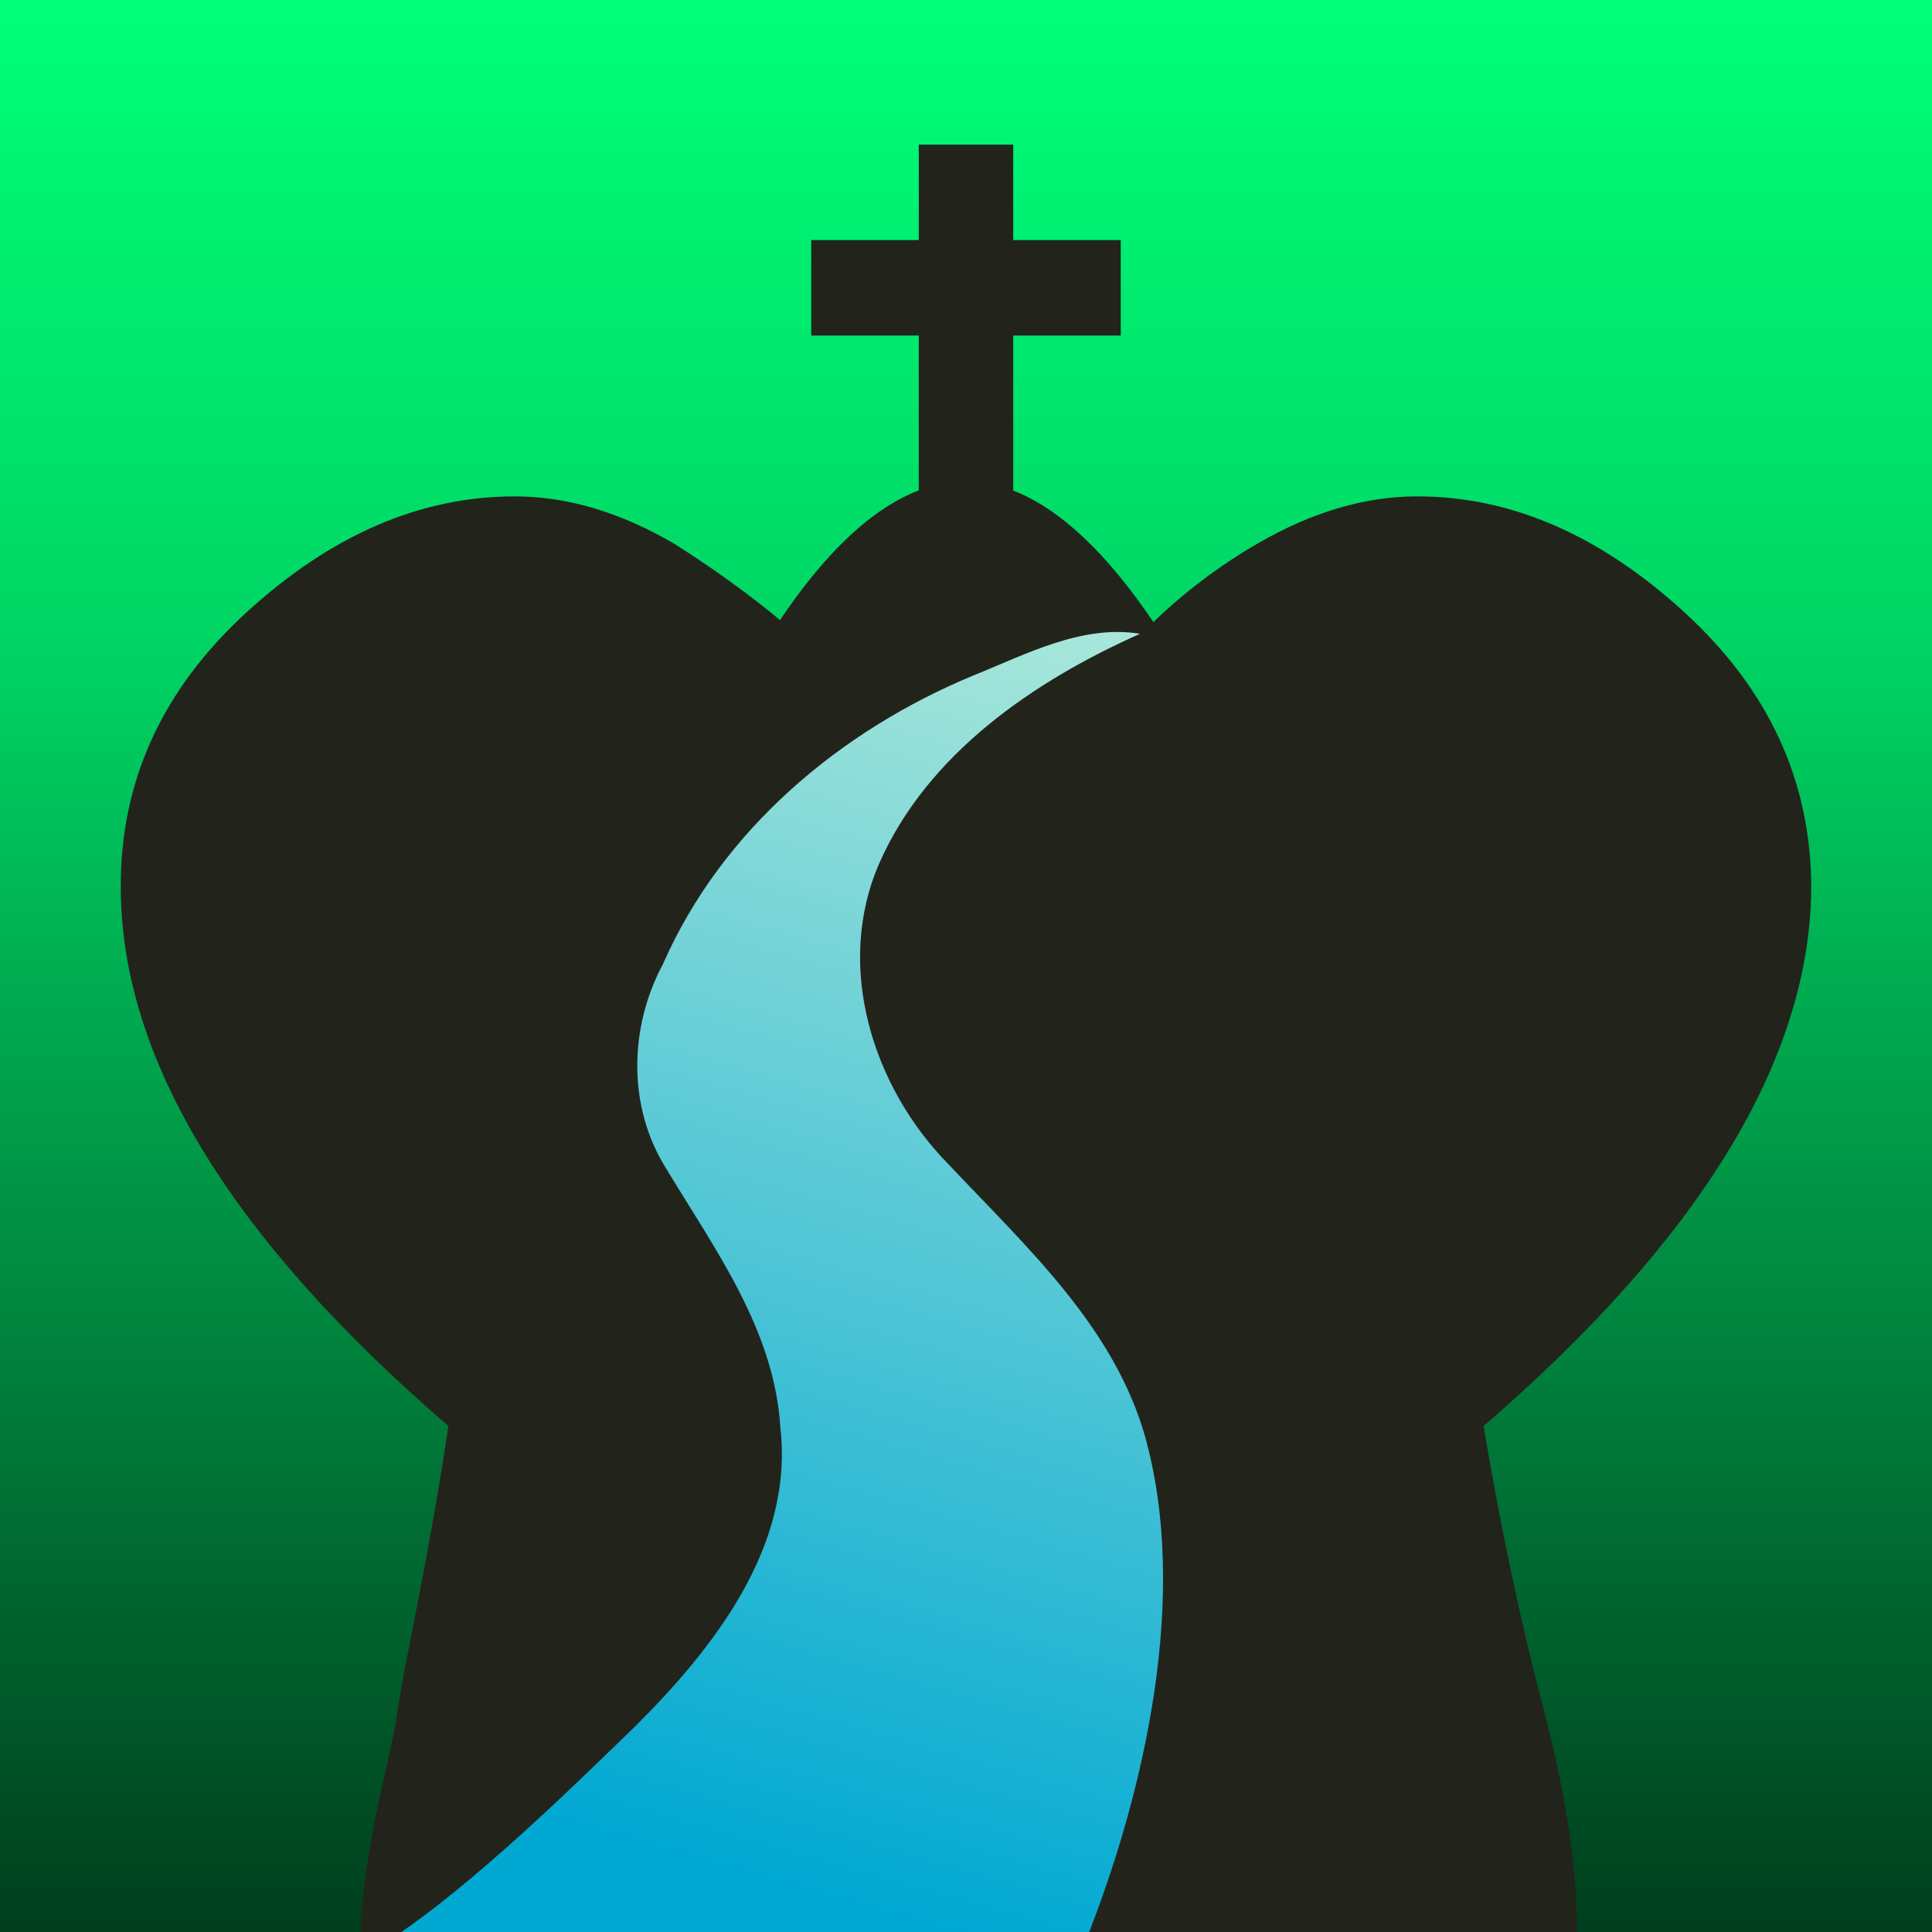
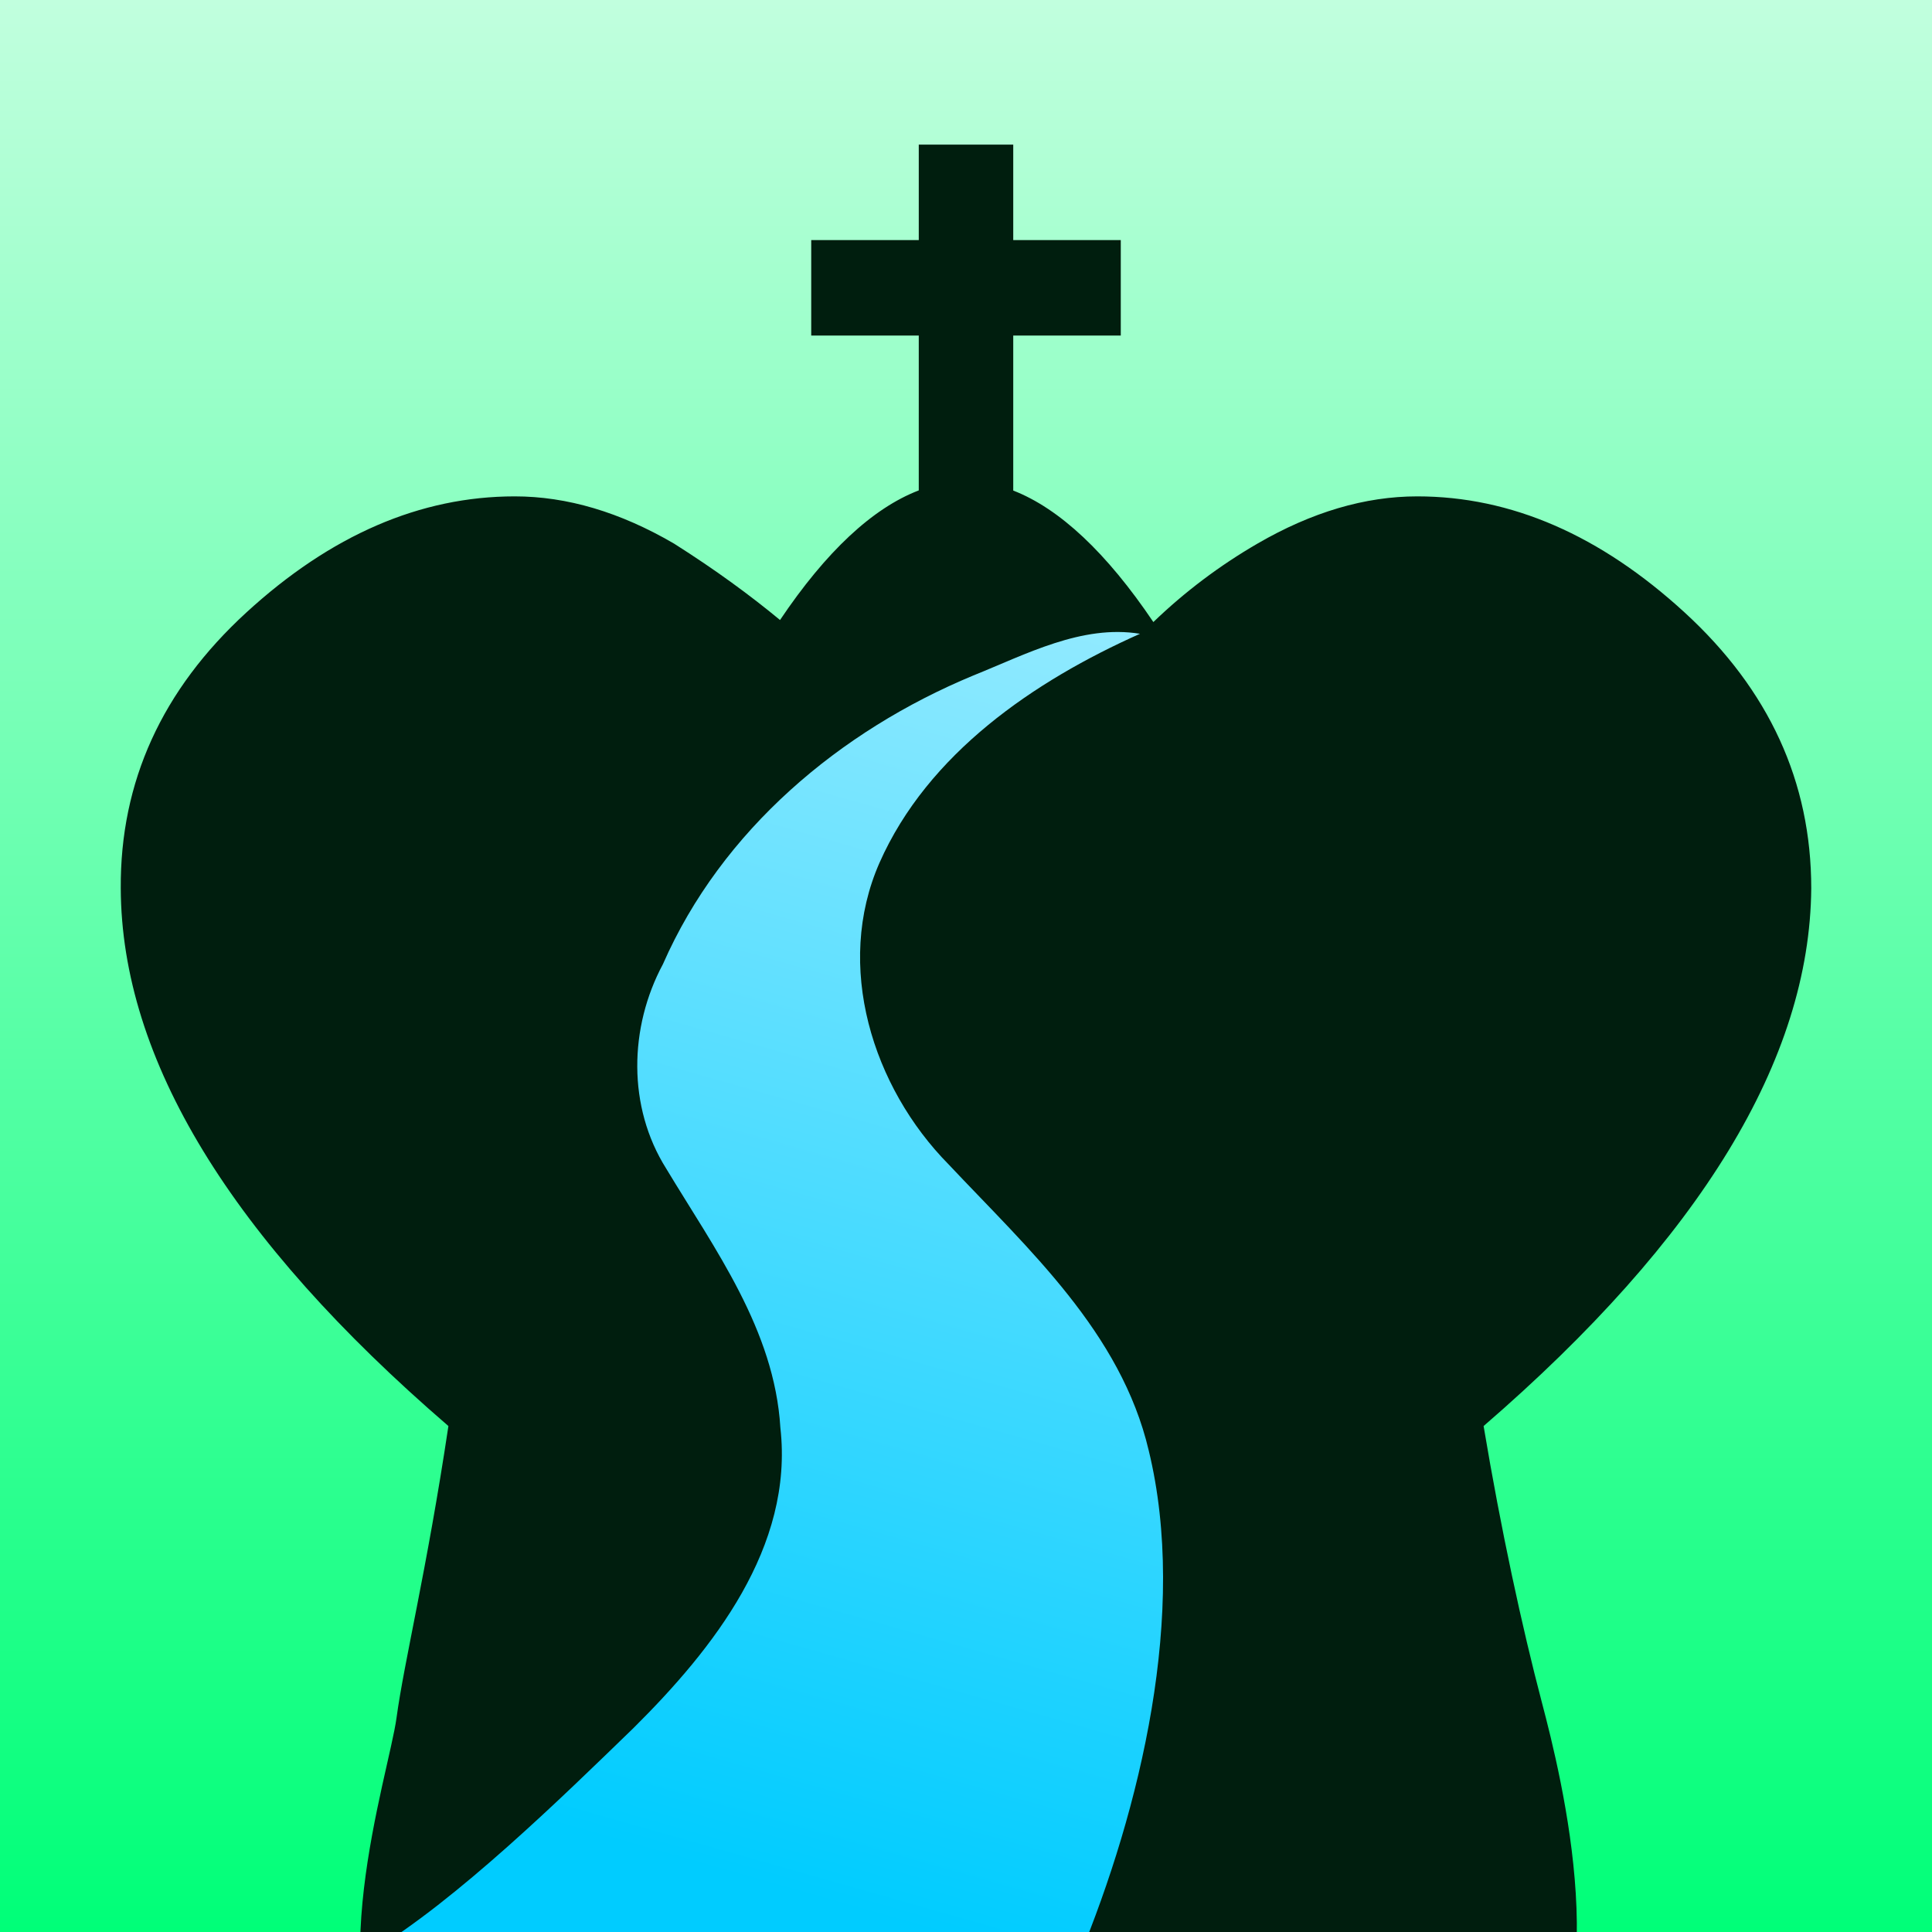
<svg xmlns="http://www.w3.org/2000/svg" xmlns:xlink="http://www.w3.org/1999/xlink" width="512" height="512" viewBox="0 0 135.467 135.467" version="1.1" id="svg8">
  <defs id="defs2">
    <linearGradient id="linearGradient2285">
-       <stop style="stop-color:#a9e7da;stop-opacity:1" offset="0" id="stop2281" />
-       <stop style="stop-color:#00a8d2;stop-opacity:1" offset="1" id="stop2283" />
+       <stop style="stop-color:#91eaff;stop-opacity:1" offset="0" id="stop2281" />
+       <stop style="stop-color:#00ccff;stop-opacity:1" offset="1" id="stop2283" />
    </linearGradient>
    <linearGradient id="linearGradient1999">
-       <stop style="stop-color:#003e1d;stop-opacity:1" offset="0" id="stop1995" />
-       <stop id="stop2359" offset="0.682" style="stop-color:#00d765;stop-opacity:1" />
-       <stop style="stop-color:#00ff78;stop-opacity:1" offset="1" id="stop1997" />
+       <stop style="stop-color:#00ff78;stop-opacity:1" offset="0" id="stop1995" />
+       <stop id="stop2359" offset="0.682" style="stop-color:#81ffbc;stop-opacity:1" />
+       <stop style="stop-color:#c1ffde;stop-opacity:1" offset="1" id="stop1997" />
    </linearGradient>
    <marker orient="auto" refY="0.0" refX="0.0" id="marker1923" style="overflow:visible">
      <path id="path1921" d="M 0.0,0.0 L 5.0,-5.0 L -12.5,0.0 L 5.0,5.0 L 0.0,0.0 z " style="fill-rule:evenodd;stroke:#000000;stroke-width:1pt;stroke-opacity:1;fill:#09ff2b;fill-opacity:1" transform="scale(0.8) translate(12.5,0)" />
    </marker>
    <marker orient="auto" refY="0.0" refX="0.0" id="marker1901" style="overflow:visible">
      <path id="path1899" d="M 0.0,0.0 L 5.0,-5.0 L -12.5,0.0 L 5.0,5.0 L 0.0,0.0 z " style="fill-rule:evenodd;stroke:#000000;stroke-width:1pt;stroke-opacity:1;fill:#09ff2b;fill-opacity:1" transform="scale(0.8) translate(12.5,0)" />
    </marker>
    <marker orient="auto" refY="0.0" refX="0.0" id="Arrow1Lstart" style="overflow:visible">
      <path id="path1623" d="M 0.0,0.0 L 5.0,-5.0 L -12.5,0.0 L 5.0,5.0 L 0.0,0.0 z " style="fill-rule:evenodd;stroke:#000000;stroke-width:1pt;stroke-opacity:1;fill:#09ff2b;fill-opacity:1" transform="scale(0.8) translate(12.5,0)" />
    </marker>
    <clipPath clipPathUnits="userSpaceOnUse" id="clipPath2035">
      <ellipse style="fill:#55ddff;fill-opacity:1;fill-rule:nonzero;stroke:#9cb0ae;stroke-width:25.966;stroke-linejoin:round;stroke-miterlimit:4;stroke-dasharray:none;stroke-opacity:1;paint-order:fill markers stroke" id="circle2037" cx="395.909" cy="386.562" rx="317.639" ry="317.061" />
    </clipPath>
    <linearGradient xlink:href="#linearGradient2285" id="linearGradient2287" x1="79.933" y1="44.439" x2="54.912" y2="132.546" gradientUnits="userSpaceOnUse" />
    <linearGradient xlink:href="#linearGradient1999" id="linearGradient885" x1="0.633" y1="24.477" x2="70.687" y2="24.477" gradientUnits="userSpaceOnUse" gradientTransform="matrix(1.933735,0,0,2.840708,-136.6908,-1.798217)" />
  </defs>
  <g id="layer4" style="display:inline">
    <rect style="fill:url(#linearGradient885);fill-opacity:1;fill-rule:nonzero;stroke:none;stroke-width:7.441;stroke-linejoin:round;stroke-miterlimit:4;stroke-dasharray:none;stroke-opacity:1;paint-order:fill markers stroke" id="rect877" width="135.467" height="135.467" x="-135.467" y="6.5185839e-15" transform="rotate(-90)" />
  </g>
  <g id="layer3" style="display:none;opacity:0.99">
    <g id="g1619" transform="matrix(0.2048587,0,0,0.2052326,-13.372,-11.60175)" style="fill:#0b2822;fill-opacity:1" clip-path="url(#clipPath2035)">
      <g style="fill:#0b2822;fill-opacity:1;stroke:#000000;stroke-miterlimit:10" transform="translate(-9.462485,0.3605645)" id="g173" stroke-miterlimit="10">
        <g style="fill:#0b2822;fill-opacity:1;stroke-linecap:round" id="g159">
          <g style="fill:#0b2822;fill-opacity:1;stroke-width:18.36" id="g155" />
        </g>
        <g style="fill:#0b2822;fill-opacity:1" id="g171">
          <g style="fill:#0b2822;fill-opacity:1;stroke-width:21.6;stroke-linecap:round" id="g167" />
          <path style="color:#000000;font-style:normal;font-variant:normal;font-weight:normal;font-stretch:normal;font-size:medium;line-height:normal;font-family:sans-serif;font-variant-ligatures:normal;font-variant-position:normal;font-variant-caps:normal;font-variant-numeric:normal;font-variant-alternates:normal;font-feature-settings:normal;text-indent:0;text-align:start;text-decoration:none;text-decoration-line:none;text-decoration-style:solid;text-decoration-color:#000000;letter-spacing:normal;word-spacing:normal;text-transform:none;writing-mode:lr-tb;direction:ltr;text-orientation:mixed;dominant-baseline:auto;baseline-shift:baseline;text-anchor:start;white-space:normal;shape-padding:0;clip-rule:nonzero;display:inline;overflow:visible;visibility:visible;opacity:1;isolation:auto;mix-blend-mode:normal;color-interpolation:sRGB;color-interpolation-filters:linearRGB;solid-color:#000000;solid-opacity:1;vector-effect:none;fill:#0b2822;fill-opacity:1;fill-rule:nonzero;stroke:none;stroke-width:30.24;stroke-linecap:butt;stroke-linejoin:miter;stroke-miterlimit:10;stroke-dasharray:none;stroke-dashoffset:0;stroke-opacity:1;color-rendering:auto;image-rendering:auto;shape-rendering:auto;text-rendering:auto;enable-background:accumulate" d="M 389.18,94.6 V 144.279 h -46.379 v 30.24 h 46.379 v 83.576 c -7.267,-5.138 -15.502,-10.888 -24.113,-16.088 -9.875,-5.964 -20.659,-11.285 -32.969,-12.896 -12.305,-1.611 -26.475,1.661 -37.518,11.277 -0.001,0.001 -0.002,0.003 -0.004,0.004 -10.448,9.084 -15.84,21.385 -18.217,34.955 -16.866,-2.396 -33.193,-4.561 -48.412,-3.877 -19.805,0.89 -40.156,8.155 -51.607,26.68 -9.579,15.477 -10.267,33.971 -7.643,53.068 0.184,1.342 0.515,2.74 0.734,4.096 -6.565,-0.084 -13.189,-0.227 -19.271,-0.332 h -0.025 l -0.027,-0.002 c -13.076,-0.179 -26.143,2.196 -36.988,10.049 -7.493,5.425 -13.029,13.779 -15.779,23.516 l -0.793,2.977 c -0.748,3.465 -1.166,7.072 -1.166,10.779 0,27.361 17.549,51.65 34.379,77.203 2.074,3.149 4.101,6.31 6.164,9.471 l 25.549,63.229 c -5.277,6.394 -8.693,13.84 -8.693,22.598 0.067,1.853 0.163,3.705 0.25,5.557 l 16.199,65 0.135,-0.033 c 1.045,6.235 4.137,11.784 7.961,15.979 4.674,5.128 10.377,8.99 16.986,12.498 13.218,7.015 30.39,12.518 51.225,17.195 41.669,9.354 97.81,14.924 159.865,14.924 62.055,0 118.196,-5.57 159.865,-14.924 20.835,-4.677 38.006,-10.18 51.225,-17.195 6.609,-3.508 12.312,-7.37 16.986,-12.498 3.824,-4.194 6.916,-9.744 7.961,-15.979 l 0.133,0.033 16.201,-65 c 0.168,-1.853 0.102,-3.702 0.049,-5.557 0,-8.685 -3.352,-16.092 -8.551,-22.459 l 25.77,-63.773 c 1.976,-3.025 3.915,-6.051 5.9,-9.064 16.83,-25.553 34.381,-49.842 34.381,-77.203 0,-3.647 -0.412,-7.193 -1.137,-10.605 -0.212,-0.831 -0.423,-1.661 -0.635,-2.492 -2.68,-10.021 -8.307,-18.626 -15.969,-24.174 -10.846,-7.853 -23.911,-10.228 -36.986,-10.049 l -0.027,0.002 h -0.027 c -6.05,0.104 -12.639,0.249 -19.17,0.334 0.219,-1.356 0.55,-2.755 0.734,-4.098 2.625,-19.098 1.936,-37.592 -7.643,-53.068 -11.452,-18.525 -31.802,-25.79 -51.607,-26.68 -15.219,-0.684 -31.547,1.481 -48.412,3.877 -2.377,-13.572 -7.772,-25.875 -18.223,-34.959 -11.043,-9.615 -25.211,-12.888 -37.516,-11.277 -12.31,1.611 -23.094,6.933 -32.969,12.896 -9.448,5.706 -18.601,12.156 -26.314,17.625 V 174.52 H 468 V 144.279 H 419.42 V 94.6 Z M 344.822,457.654 c -209.112,209.323 -104.556,104.661 0,0 z" id="path169" />
        </g>
      </g>
    </g>
  </g>
  <g id="layer6" style="display:inline">
    <g id="g2255" transform="matrix(0.07516942,0,0,0.07516942,-9.239856,-8.971074)" style="fill:#22241c;fill-opacity:1" clip-path="none">
-       <path style="fill:#22241c;fill-opacity:1;stroke-width:0.285" d="m 242.59,21.986 v 27.111 h -30.537 v 27.109 h 30.537 l -0.002,43.969 c -13.13,5.035 -26.353,17.41 -39.391,36.801 -8.364,-6.922 -18.263,-14.207 -30.096,-21.695 -15.315,-8.942 -30.393,-13.412 -45.232,-13.412 -26.825,0 -52.222,10.987 -76.193,32.961 -23.971,21.974 -35.864,48.084 -35.674,78.334 0.19,48.513 31.202,99.404 93.033,152.674 -6.153,41.068 -12.565,66.828 -14.736,82.882 -2.171,16.054 -22.959,78.864 1.367,103.182 75.095,75.072 241.206,76.903 318.526,4.125 27.152,-25.557 10.929,-90.422 5.316,-111.738 -5.614,-21.317 -11.629,-49.067 -16.539,-78.451 61.641,-53.27 92.651,-104.16 93.031,-152.674 0,-30.25 -11.986,-56.36 -35.957,-78.334 -23.971,-21.974 -49.275,-32.961 -75.91,-32.961 -14.839,0 -29.963,4.47 -45.373,13.412 -10.786,6.259 -20.637,13.687 -29.559,22.275 -13.27,-19.678 -26.629,-32.225 -39.787,-37.338 V 76.207 h 30.535 V 49.098 H 269.414 V 21.986 Z" id="path2241" clip-path="none" transform="matrix(3.285171,0,0,3.285171,182.9923,181.9962)" />
+       <path style="fill:#001e0e;fill-opacity:1;stroke-width:0.285" d="m 242.59,21.986 v 27.111 h -30.537 v 27.109 h 30.537 l -0.002,43.969 c -13.13,5.035 -26.353,17.41 -39.391,36.801 -8.364,-6.922 -18.263,-14.207 -30.096,-21.695 -15.315,-8.942 -30.393,-13.412 -45.232,-13.412 -26.825,0 -52.222,10.987 -76.193,32.961 -23.971,21.974 -35.864,48.084 -35.674,78.334 0.19,48.513 31.202,99.404 93.033,152.674 -6.153,41.068 -12.565,66.828 -14.736,82.882 -2.171,16.054 -22.959,78.864 1.367,103.182 75.095,75.072 241.206,76.903 318.526,4.125 27.152,-25.557 10.929,-90.422 5.316,-111.738 -5.614,-21.317 -11.629,-49.067 -16.539,-78.451 61.641,-53.27 92.651,-104.16 93.031,-152.674 0,-30.25 -11.986,-56.36 -35.957,-78.334 -23.971,-21.974 -49.275,-32.961 -75.91,-32.961 -14.839,0 -29.963,4.47 -45.373,13.412 -10.786,6.259 -20.637,13.687 -29.559,22.275 -13.27,-19.678 -26.629,-32.225 -39.787,-37.338 V 76.207 h 30.535 V 49.098 H 269.414 V 21.986 Z" id="path2241" clip-path="none" transform="matrix(3.285171,0,0,3.285171,182.9923,181.9962)" />
    </g>
  </g>
  <g id="layer2" style="display:inline">
    <path style="fill:url(#linearGradient2287);fill-opacity:1;stroke:#000000;stroke-width:0;stroke-linecap:butt;stroke-linejoin:miter;stroke-miterlimit:4;stroke-dasharray:none;stroke-opacity:1" clip-path="none" d="m 79.933,44.439 c -4.076,-0.663 -7.997,1.443 -11.691,2.926 -9.35,3.878 -17.636,10.839 -21.759,20.24 -2.381,4.436 -2.49,10.006 0.222,14.321 3.417,5.674 7.598,11.316 8.013,18.184 0.947,8.364 -4.711,15.508 -10.294,21.05 -5.016,4.863 -12.417,12.103 -18.403,15.693 l 49.596,0.506 C 79.978,126.807 83.301,113.022 80.545,101.704 78.597,93.43 72.109,87.591 66.523,81.654 61.169,76.228 58.495,67.711 61.669,60.494 65.062,52.827 72.508,47.75 79.933,44.439 Z" id="path844" />
  </g>
</svg>
